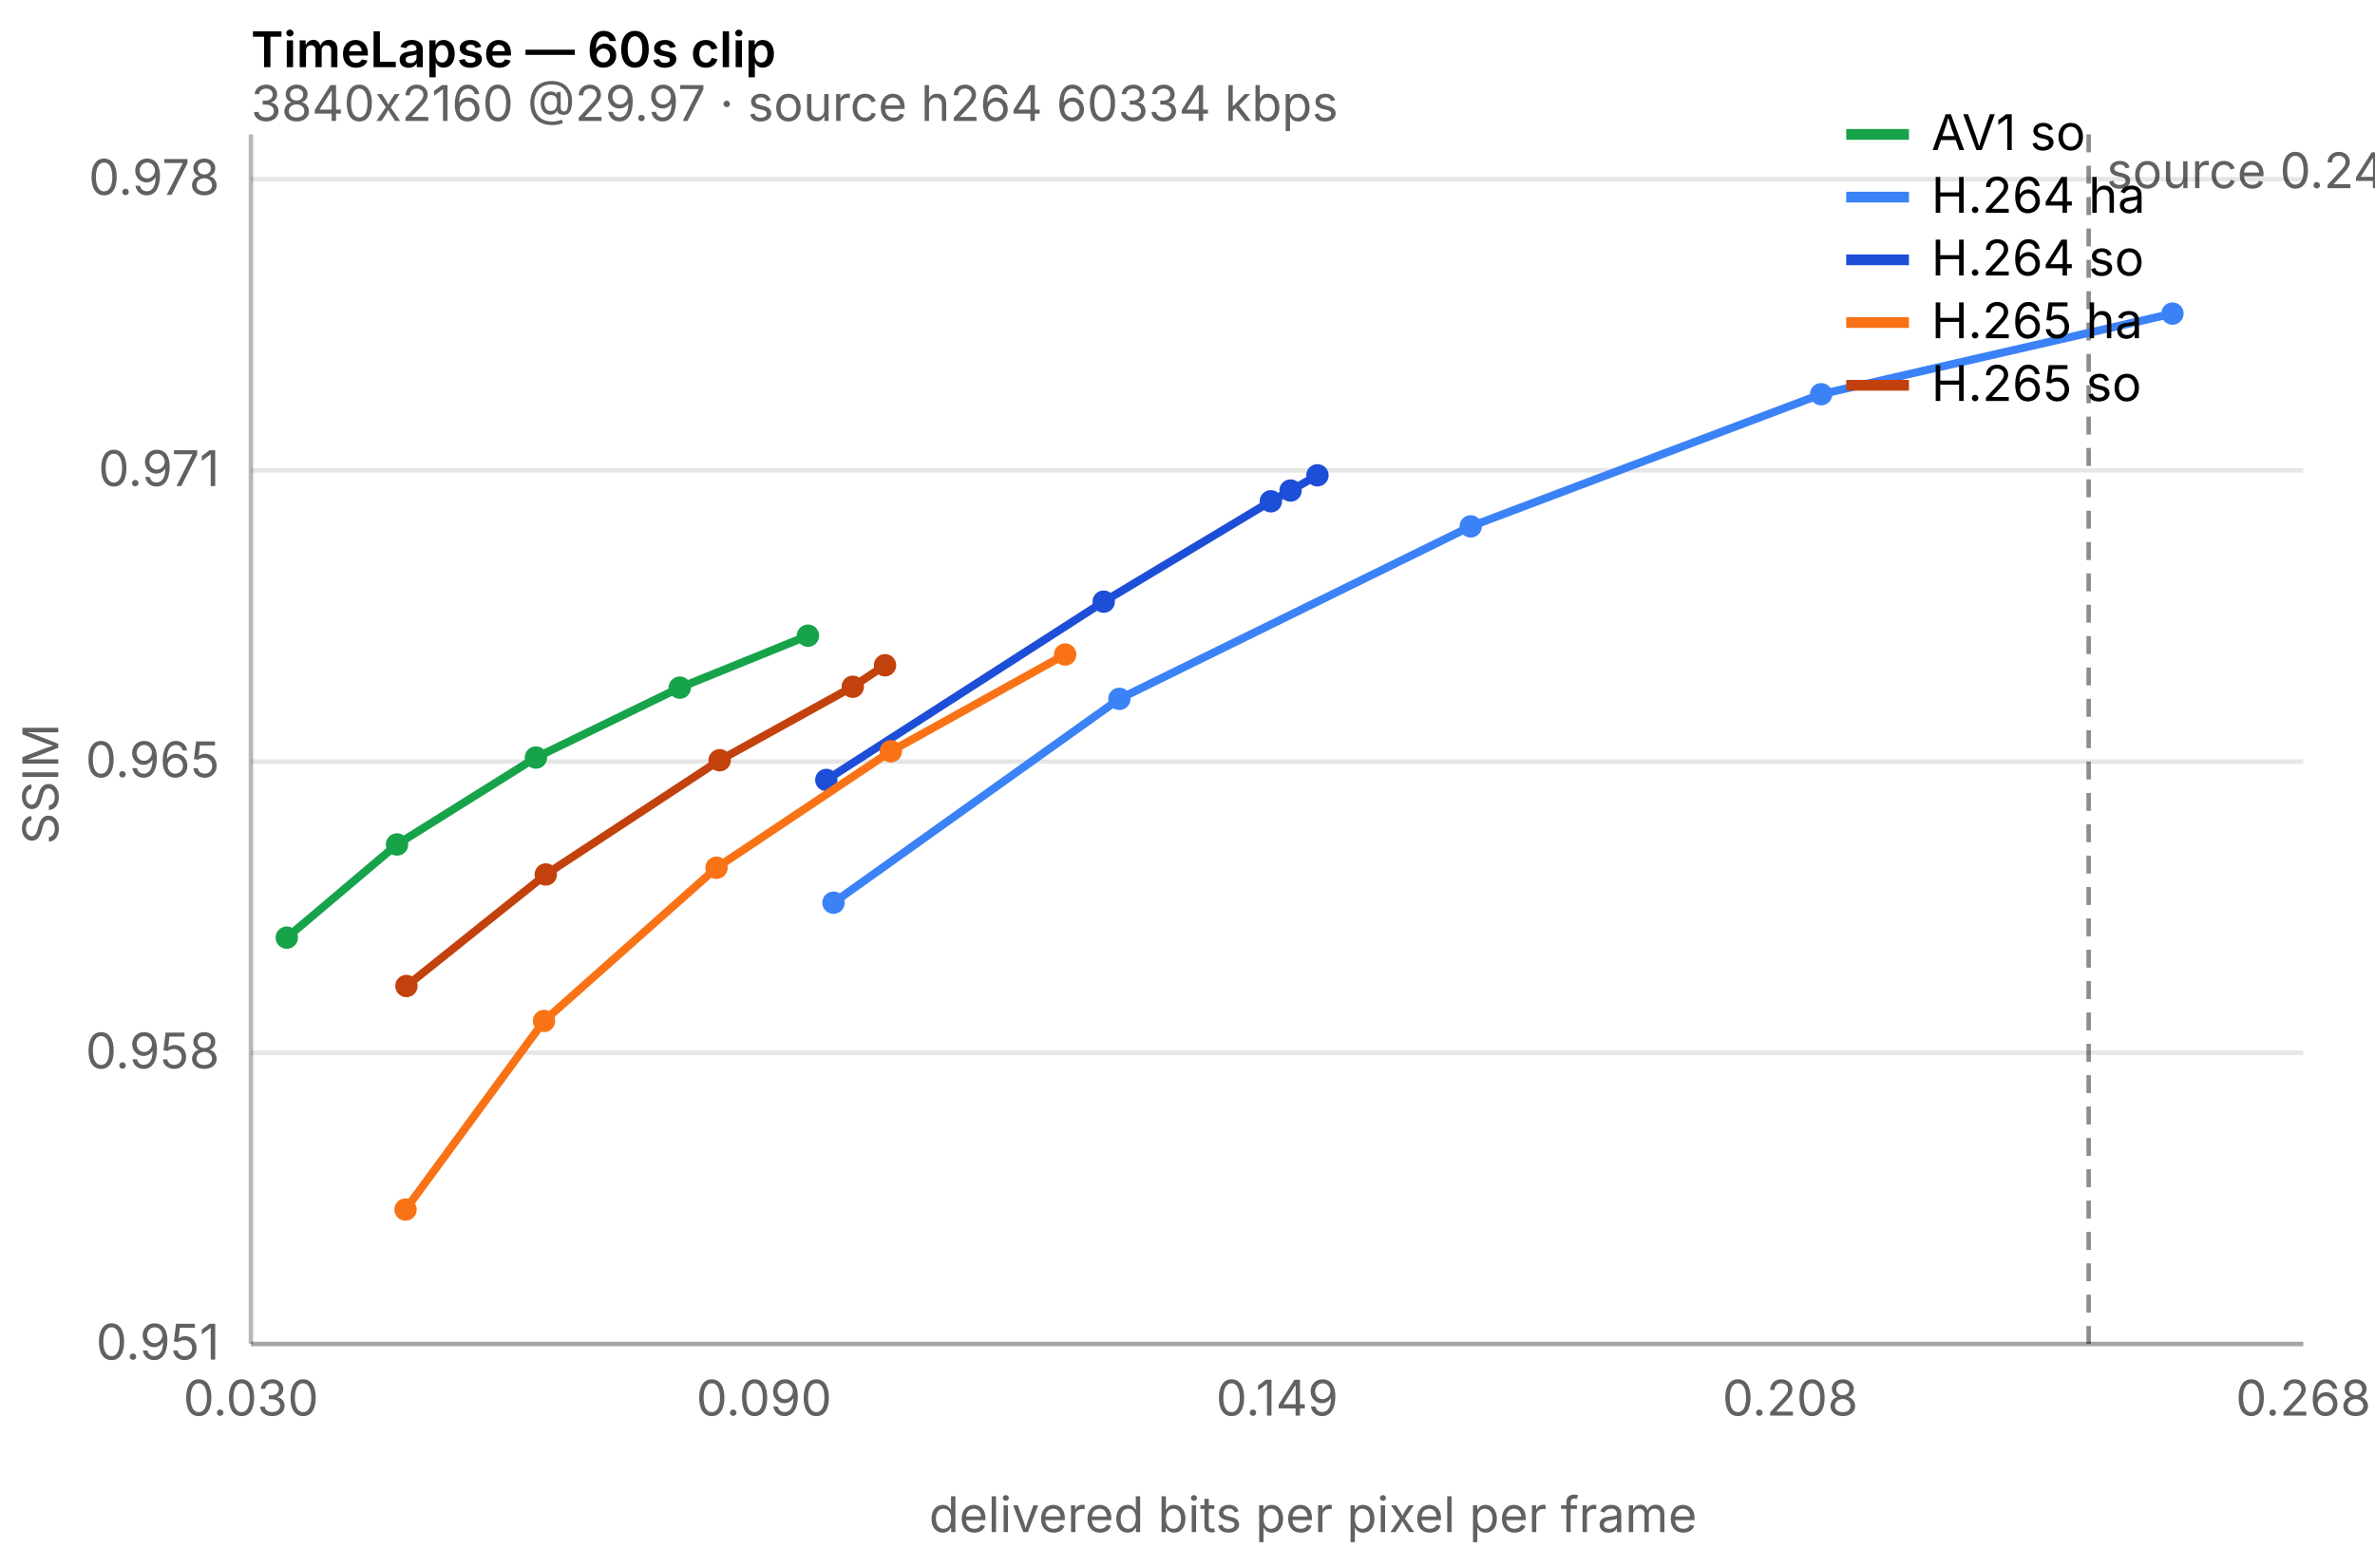
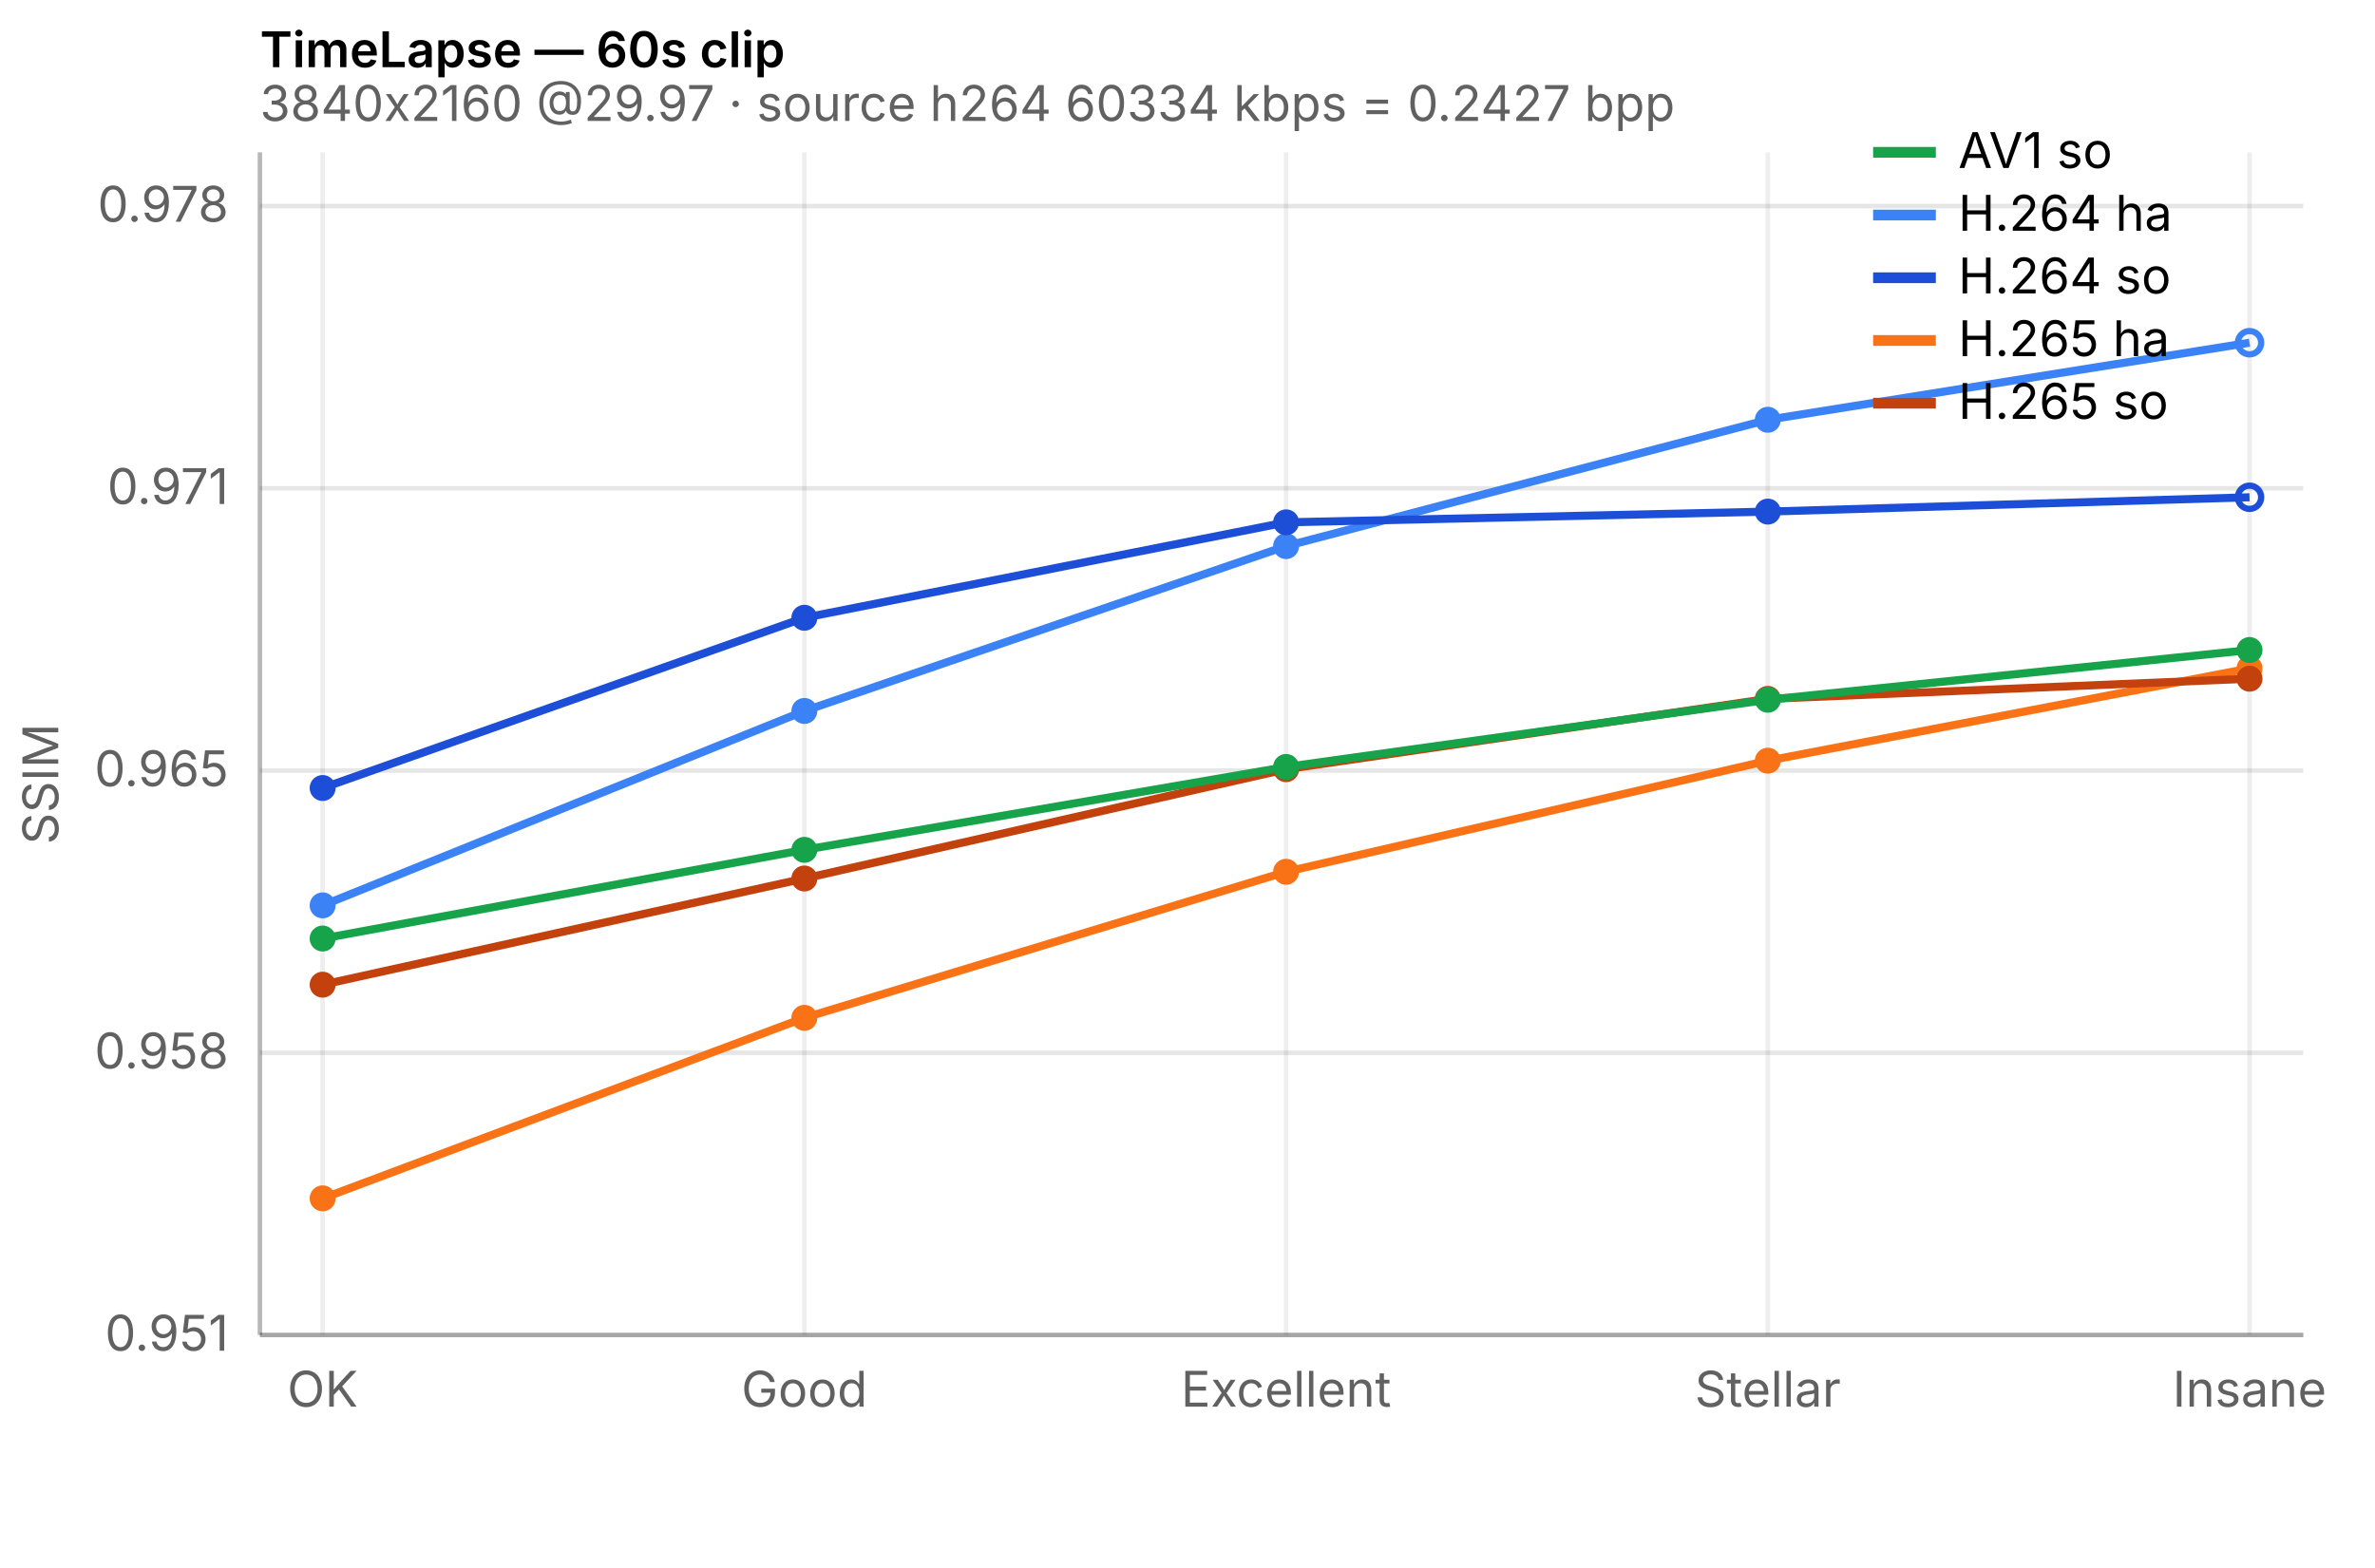
<svg xmlns="http://www.w3.org/2000/svg" viewBox="0 0 530 350" width="100%" height="auto" font-family="system-ui,-apple-system,Segoe UI,sans-serif" font-size="11">
-   <style>.ax{stroke:currentColor;opacity:.28}.gr{stroke:currentColor;opacity:.10}.tx{fill:currentColor}.mu{fill:currentColor;opacity:.62}.sr{stroke:currentColor;opacity:.45;stroke-dasharray:4 3}</style>
-   <line class="gr" x1="56" y1="300.0" x2="514" y2="300.0" />
-   <text class="mu" x="49" y="303.5" text-anchor="end">0.951</text>
-   <line class="gr" x1="56" y1="235.0" x2="514" y2="235.0" />
-   <text class="mu" x="49" y="238.5" text-anchor="end">0.958</text>
-   <line class="gr" x1="56" y1="170.0" x2="514" y2="170.0" />
-   <text class="mu" x="49" y="173.5" text-anchor="end">0.965</text>
-   <line class="gr" x1="56" y1="105.0" x2="514" y2="105.0" />
-   <text class="mu" x="49" y="108.5" text-anchor="end">0.971</text>
-   <line class="gr" x1="56" y1="40.0" x2="514" y2="40.0" />
-   <text class="mu" x="49" y="43.5" text-anchor="end">0.978</text>
-   <text class="mu" x="56.0" y="316" text-anchor="middle">0.030</text>
-   <text class="mu" x="170.5" y="316" text-anchor="middle">0.090</text>
-   <text class="mu" x="285.0" y="316" text-anchor="middle">0.149</text>
-   <text class="mu" x="399.5" y="316" text-anchor="middle">0.208</text>
-   <text class="mu" x="514.0" y="316" text-anchor="middle">0.268</text>
-   <line class="ax" x1="56" y1="300" x2="514" y2="300" />
-   <line class="ax" x1="56" y1="30" x2="56" y2="300" />
-   <line class="sr" x1="466.1" y1="30" x2="466.1" y2="300" />
-   <text class="mu" x="470.1" y="42">source 0.243</text>
-   <text class="tx" x="56" y="15" font-weight="600">TimeLapse — 60s clip</text>
-   <text class="mu" x="56" y="27">3840x2160 @29.97  ·  source h264 60334 kbps</text>
-   <text class="mu" x="293" y="342" text-anchor="middle">delivered bits per pixel per frame</text>
+   <style>.ax{stroke:currentColor;opacity:.28}.gr{stroke:currentColor;opacity:.10}.vg{stroke:currentColor;opacity:.07}.tx{fill:currentColor}.mu{fill:currentColor;opacity:.62}</style>
+   <line class="gr" x1="58" y1="298.0" x2="514" y2="298.0" />
+   <text class="mu" x="51" y="301.5" text-anchor="end">0.951</text>
+   <line class="gr" x1="58" y1="235.0" x2="514" y2="235.0" />
+   <text class="mu" x="51" y="238.5" text-anchor="end">0.958</text>
+   <line class="gr" x1="58" y1="172.0" x2="514" y2="172.0" />
+   <text class="mu" x="51" y="175.5" text-anchor="end">0.965</text>
+   <line class="gr" x1="58" y1="109.0" x2="514" y2="109.0" />
+   <text class="mu" x="51" y="112.5" text-anchor="end">0.971</text>
+   <line class="gr" x1="58" y1="46.0" x2="514" y2="46.0" />
+   <text class="mu" x="51" y="49.5" text-anchor="end">0.978</text>
+   <line class="vg" x1="72.0" y1="34" x2="72.0" y2="298" />
+   <text class="mu" x="72.0" y="314" text-anchor="middle">OK</text>
+   <line class="vg" x1="179.5" y1="34" x2="179.5" y2="298" />
+   <text class="mu" x="179.5" y="314" text-anchor="middle">Good</text>
+   <line class="vg" x1="287.0" y1="34" x2="287.0" y2="298" />
+   <text class="mu" x="287.0" y="314" text-anchor="middle">Excellent</text>
+   <line class="vg" x1="394.5" y1="34" x2="394.5" y2="298" />
+   <text class="mu" x="394.5" y="314" text-anchor="middle">Stellar</text>
+   <line class="vg" x1="502.0" y1="34" x2="502.0" y2="298" />
+   <text class="mu" x="502.0" y="314" text-anchor="middle">Insane</text>
+   <line class="ax" x1="58" y1="298" x2="514" y2="298" />
+   <line class="ax" x1="58" y1="34" x2="58" y2="298" />
+   <text class="tx" x="58" y="15" font-weight="600">TimeLapse — 60s clip</text>
+   <text class="mu" x="58" y="27">3840x2160 @29.97 · source h264 60334 kbps = 0.2427 bpp</text>
  <text class="mu" transform="translate(13,175) rotate(-90)" text-anchor="middle">SSIM</text>
-   <path d="M186.0,201.5 L249.8,156.0 L328.2,117.5 L406.4,88.0 L484.8,70.0" fill="none" stroke="var(--rd-h264-hardware, #3b82f6)" stroke-width="1.8" stroke-linejoin="round" />
-   <circle cx="186.0" cy="201.5" r="2.5" fill="var(--rd-h264-hardware, #3b82f6)" />
-   <circle cx="249.8" cy="156.0" r="2.5" fill="var(--rd-h264-hardware, #3b82f6)" />
-   <circle cx="328.2" cy="117.5" r="2.5" fill="var(--rd-h264-hardware, #3b82f6)" />
-   <circle cx="406.4" cy="88.0" r="2.5" fill="var(--rd-h264-hardware, #3b82f6)" />
-   <circle cx="484.8" cy="70.0" r="2.5" fill="var(--rd-h264-hardware, #3b82f6)" />
-   <path d="M184.4,174.1 L246.3,134.3 L283.6,111.9 L288.0,109.5 L294.0,106.1" fill="none" stroke="var(--rd-h264-software, #1d4ed8)" stroke-width="1.8" stroke-linejoin="round" />
-   <circle cx="184.4" cy="174.1" r="2.5" fill="var(--rd-h264-software, #1d4ed8)" />
-   <circle cx="246.3" cy="134.3" r="2.5" fill="var(--rd-h264-software, #1d4ed8)" />
-   <circle cx="283.6" cy="111.9" r="2.5" fill="var(--rd-h264-software, #1d4ed8)" />
-   <circle cx="288.0" cy="109.5" r="2.5" fill="var(--rd-h264-software, #1d4ed8)" />
-   <circle cx="294.0" cy="106.1" r="2.5" fill="var(--rd-h264-software, #1d4ed8)" />
-   <path d="M90.5,270.0 L121.4,227.9 L159.9,193.7 L198.8,167.7 L237.7,146.1" fill="none" stroke="var(--rd-h265-hardware, #f97316)" stroke-width="1.8" stroke-linejoin="round" />
-   <circle cx="90.5" cy="270.0" r="2.5" fill="var(--rd-h265-hardware, #f97316)" />
-   <circle cx="121.4" cy="227.9" r="2.5" fill="var(--rd-h265-hardware, #f97316)" />
-   <circle cx="159.9" cy="193.7" r="2.5" fill="var(--rd-h265-hardware, #f97316)" />
-   <circle cx="198.8" cy="167.7" r="2.5" fill="var(--rd-h265-hardware, #f97316)" />
-   <circle cx="237.7" cy="146.1" r="2.5" fill="var(--rd-h265-hardware, #f97316)" />
-   <path d="M90.7,220.1 L121.8,195.2 L160.6,169.7 L190.3,153.3 L197.5,148.5" fill="none" stroke="var(--rd-h265-software, #c2410c)" stroke-width="1.8" stroke-linejoin="round" />
-   <circle cx="90.7" cy="220.1" r="2.5" fill="var(--rd-h265-software, #c2410c)" />
-   <circle cx="121.8" cy="195.2" r="2.5" fill="var(--rd-h265-software, #c2410c)" />
-   <circle cx="160.6" cy="169.7" r="2.5" fill="var(--rd-h265-software, #c2410c)" />
-   <circle cx="190.3" cy="153.3" r="2.5" fill="var(--rd-h265-software, #c2410c)" />
-   <circle cx="197.5" cy="148.5" r="2.5" fill="var(--rd-h265-software, #c2410c)" />
-   <path d="M64.0,209.3 L88.6,188.5 L119.6,169.1 L151.7,153.5 L180.3,141.9" fill="none" stroke="var(--rd-av1-software, #16a34a)" stroke-width="1.8" stroke-linejoin="round" />
-   <circle cx="64.0" cy="209.3" r="2.5" fill="var(--rd-av1-software, #16a34a)" />
-   <circle cx="88.6" cy="188.5" r="2.5" fill="var(--rd-av1-software, #16a34a)" />
-   <circle cx="119.6" cy="169.1" r="2.5" fill="var(--rd-av1-software, #16a34a)" />
-   <circle cx="151.7" cy="153.5" r="2.5" fill="var(--rd-av1-software, #16a34a)" />
-   <circle cx="180.3" cy="141.9" r="2.5" fill="var(--rd-av1-software, #16a34a)" />
-   <line x1="412" y1="30" x2="426" y2="30" stroke="var(--rd-av1-software, #16a34a)" stroke-width="2.4" />
-   <text class="tx" x="431" y="33.5">AV1 so</text>
-   <line x1="412" y1="44" x2="426" y2="44" stroke="var(--rd-h264-hardware, #3b82f6)" stroke-width="2.4" />
-   <text class="tx" x="431" y="47.5">H.264 ha</text>
-   <line x1="412" y1="58" x2="426" y2="58" stroke="var(--rd-h264-software, #1d4ed8)" stroke-width="2.4" />
-   <text class="tx" x="431" y="61.5">H.264 so</text>
-   <line x1="412" y1="72" x2="426" y2="72" stroke="var(--rd-h265-hardware, #f97316)" stroke-width="2.4" />
-   <text class="tx" x="431" y="75.5">H.265 ha</text>
-   <line x1="412" y1="86" x2="426" y2="86" stroke="var(--rd-h265-software, #c2410c)" stroke-width="2.4" />
-   <text class="tx" x="431" y="89.5">H.265 so</text>
+   <path d="M72.0,202.1 L179.5,158.7 L287.0,121.9 L394.5,93.7 L502.0,76.5" fill="none" stroke="var(--rd-h264-hardware, #3b82f6)" stroke-width="1.8" stroke-linejoin="round" />
+   <circle cx="72.0" cy="202.1" r="2.9" fill="var(--rd-h264-hardware, #3b82f6)" />
+   <circle cx="179.5" cy="158.7" r="2.9" fill="var(--rd-h264-hardware, #3b82f6)" />
+   <circle cx="287.0" cy="121.9" r="2.9" fill="var(--rd-h264-hardware, #3b82f6)" />
+   <circle cx="394.5" cy="93.7" r="2.9" fill="var(--rd-h264-hardware, #3b82f6)" />
+   <circle cx="502.0" cy="76.5" r="2.6" fill="none" stroke="var(--rd-h264-hardware, #3b82f6)" stroke-width="1.4" />
+   <path d="M72.0,175.9 L179.5,137.9 L287.0,116.6 L394.5,114.2 L502.0,111.0" fill="none" stroke="var(--rd-h264-software, #1d4ed8)" stroke-width="1.8" stroke-linejoin="round" />
+   <circle cx="72.0" cy="175.9" r="2.9" fill="var(--rd-h264-software, #1d4ed8)" />
+   <circle cx="179.5" cy="137.9" r="2.9" fill="var(--rd-h264-software, #1d4ed8)" />
+   <circle cx="287.0" cy="116.6" r="2.9" fill="var(--rd-h264-software, #1d4ed8)" />
+   <circle cx="394.5" cy="114.2" r="2.9" fill="var(--rd-h264-software, #1d4ed8)" />
+   <circle cx="502.0" cy="111.0" r="2.6" fill="none" stroke="var(--rd-h264-software, #1d4ed8)" stroke-width="1.4" />
+   <path d="M72.0,267.5 L179.5,227.2 L287.0,194.6 L394.5,169.8 L502.0,149.2" fill="none" stroke="var(--rd-h265-hardware, #f97316)" stroke-width="1.8" stroke-linejoin="round" />
+   <circle cx="72.0" cy="267.5" r="2.9" fill="var(--rd-h265-hardware, #f97316)" />
+   <circle cx="179.5" cy="227.2" r="2.9" fill="var(--rd-h265-hardware, #f97316)" />
+   <circle cx="287.0" cy="194.6" r="2.9" fill="var(--rd-h265-hardware, #f97316)" />
+   <circle cx="394.5" cy="169.8" r="2.9" fill="var(--rd-h265-hardware, #f97316)" />
+   <circle cx="502.0" cy="149.2" r="2.9" fill="var(--rd-h265-hardware, #f97316)" />
+   <path d="M72.0,219.8 L179.5,196.1 L287.0,171.7 L394.5,156.0 L502.0,151.5" fill="none" stroke="var(--rd-h265-software, #c2410c)" stroke-width="1.8" stroke-linejoin="round" />
+   <circle cx="72.0" cy="219.8" r="2.9" fill="var(--rd-h265-software, #c2410c)" />
+   <circle cx="179.5" cy="196.1" r="2.9" fill="var(--rd-h265-software, #c2410c)" />
+   <circle cx="287.0" cy="171.7" r="2.9" fill="var(--rd-h265-software, #c2410c)" />
+   <circle cx="394.5" cy="156.0" r="2.9" fill="var(--rd-h265-software, #c2410c)" />
+   <circle cx="502.0" cy="151.5" r="2.9" fill="var(--rd-h265-software, #c2410c)" />
+   <path d="M72.0,209.5 L179.5,189.7 L287.0,171.2 L394.5,156.2 L502.0,145.1" fill="none" stroke="var(--rd-av1-software, #16a34a)" stroke-width="1.8" stroke-linejoin="round" />
+   <circle cx="72.0" cy="209.5" r="2.9" fill="var(--rd-av1-software, #16a34a)" />
+   <circle cx="179.5" cy="189.7" r="2.9" fill="var(--rd-av1-software, #16a34a)" />
+   <circle cx="287.0" cy="171.2" r="2.9" fill="var(--rd-av1-software, #16a34a)" />
+   <circle cx="394.5" cy="156.2" r="2.9" fill="var(--rd-av1-software, #16a34a)" />
+   <circle cx="502.0" cy="145.1" r="2.9" fill="var(--rd-av1-software, #16a34a)" />
+   <line x1="418" y1="34" x2="432" y2="34" stroke="var(--rd-av1-software, #16a34a)" stroke-width="2.4" />
+   <text class="tx" x="437" y="37.5">AV1 so</text>
+   <line x1="418" y1="48" x2="432" y2="48" stroke="var(--rd-h264-hardware, #3b82f6)" stroke-width="2.4" />
+   <text class="tx" x="437" y="51.5">H.264 ha</text>
+   <line x1="418" y1="62" x2="432" y2="62" stroke="var(--rd-h264-software, #1d4ed8)" stroke-width="2.4" />
+   <text class="tx" x="437" y="65.5">H.264 so</text>
+   <line x1="418" y1="76" x2="432" y2="76" stroke="var(--rd-h265-hardware, #f97316)" stroke-width="2.4" />
+   <text class="tx" x="437" y="79.5">H.265 ha</text>
+   <line x1="418" y1="90" x2="432" y2="90" stroke="var(--rd-h265-software, #c2410c)" stroke-width="2.4" />
+   <text class="tx" x="437" y="93.5">H.265 so</text>
</svg>
